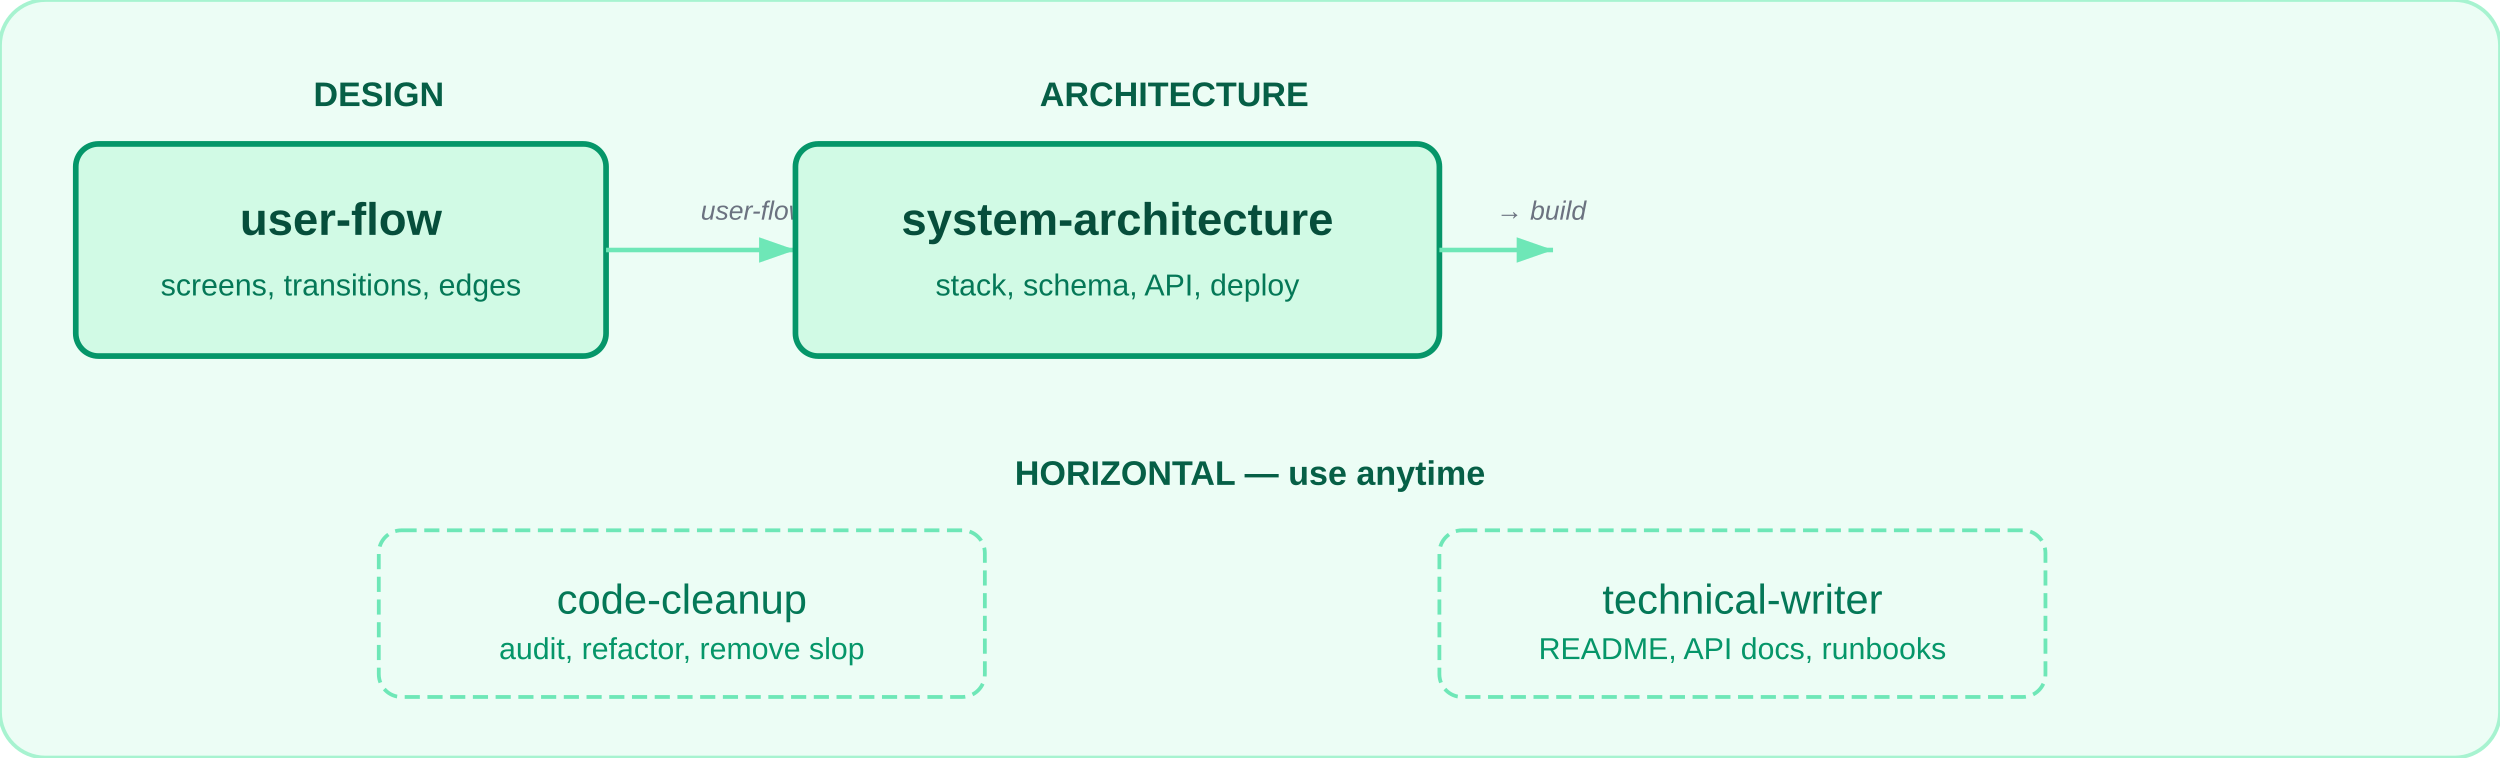
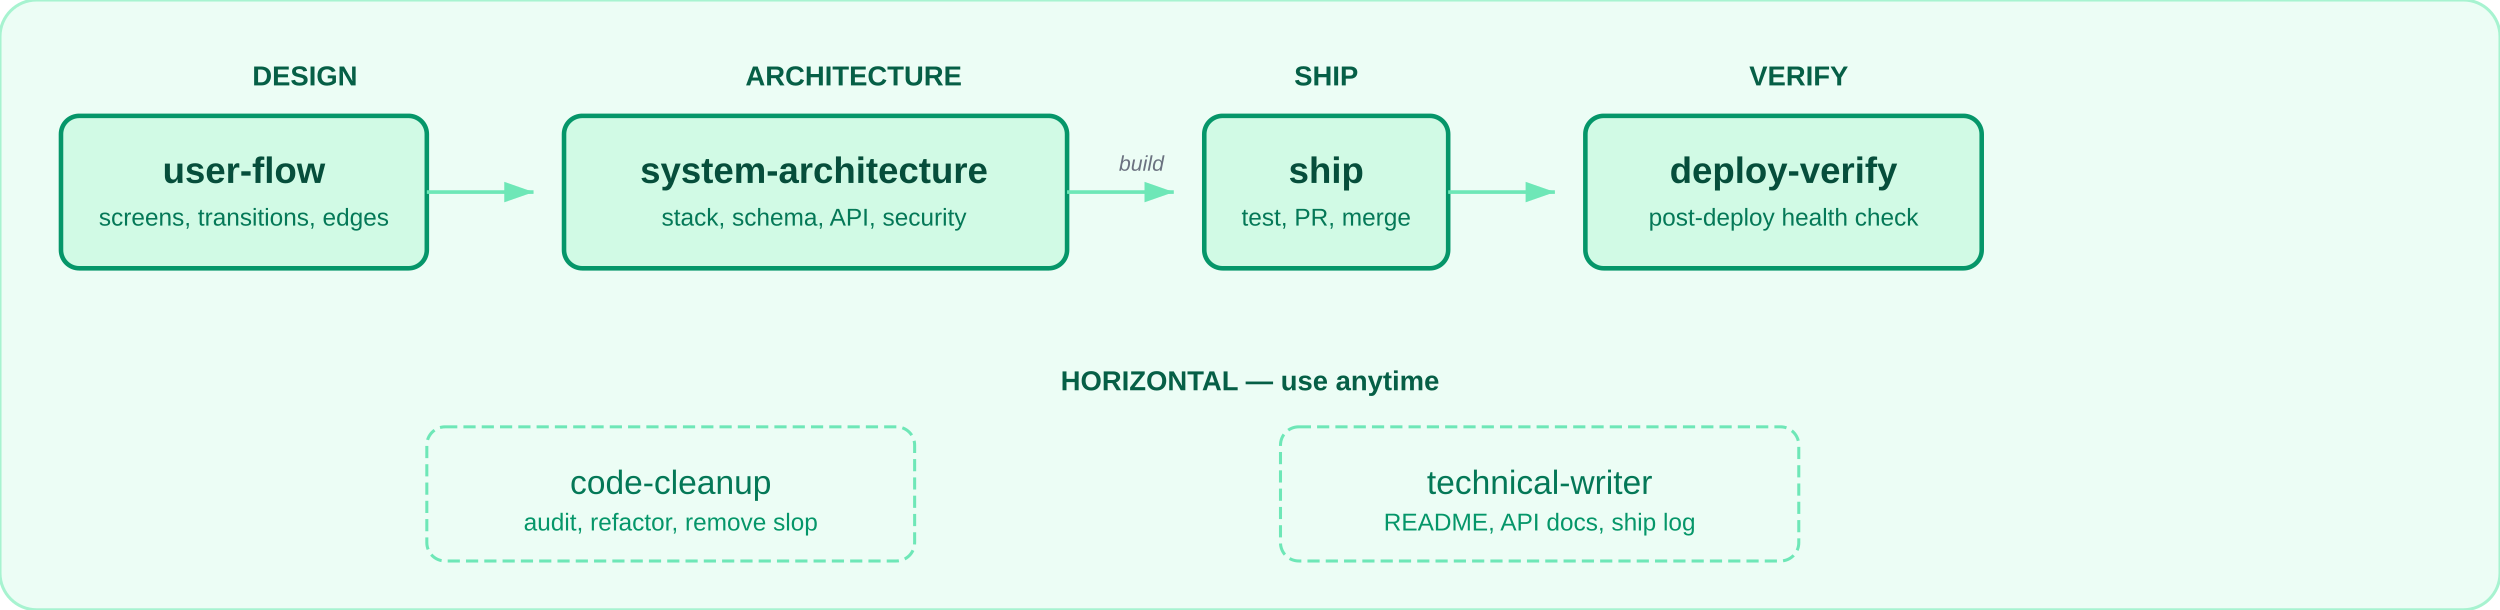
- <svg xmlns="http://www.w3.org/2000/svg" viewBox="0 0 660 200" font-family="Arial, sans-serif">
+ <svg xmlns="http://www.w3.org/2000/svg" viewBox="0 0 820 200" font-family="Arial, sans-serif">
  <defs>
    <marker id="arr" viewBox="0 0 10 7" refX="10" refY="3.5" markerWidth="8" markerHeight="6" orient="auto-start-auto">
      <path d="M 0 0 L 10 3.5 L 0 7 z" fill="#6EE7B7" />
    </marker>
  </defs>
-   <rect x="0" y="0" width="660" height="200" rx="12" fill="#ECFDF5" stroke="#A7F3D0" stroke-width="1" />
+   <rect x="0" y="0" width="820" height="200" rx="12" fill="#ECFDF5" stroke="#A7F3D0" stroke-width="1" />
  <text x="100" y="28" text-anchor="middle" font-size="9" font-weight="600" fill="#065F46">DESIGN</text>
-   <rect x="20" y="38" width="140" height="56" rx="6" fill="#D1FAE5" stroke="#059669" stroke-width="1.5" />
-   <text x="90" y="62" text-anchor="middle" font-size="12" font-weight="600" fill="#064E3B">user-flow</text>
-   <text x="90" y="78" text-anchor="middle" font-size="8" fill="#047857">screens, transitions, edges</text>
-   <path d="M 160 66 L 210 66" stroke="#6EE7B7" stroke-width="1.2" fill="none" marker-end="url(#arr)" />
-   <text x="185" y="58" font-size="7" fill="#6B7280" font-style="italic">user-flow.md</text>
-   <text x="310" y="28" text-anchor="middle" font-size="9" font-weight="600" fill="#065F46">ARCHITECTURE</text>
-   <rect x="210" y="38" width="170" height="56" rx="6" fill="#D1FAE5" stroke="#059669" stroke-width="1.5" />
-   <text x="295" y="62" text-anchor="middle" font-size="12" font-weight="600" fill="#064E3B">system-architecture</text>
-   <text x="295" y="78" text-anchor="middle" font-size="8" fill="#047857">stack, schema, API, deploy</text>
-   <path d="M 380 66 L 410 66" stroke="#6EE7B7" stroke-width="1.2" fill="none" marker-end="url(#arr)" />
-   <text x="395" y="58" font-size="7" fill="#6B7280" font-style="italic">→ build</text>
-   <text x="330" y="128" text-anchor="middle" font-size="9" font-weight="600" fill="#065F46">HORIZONTAL — use anytime</text>
-   <rect x="100" y="140" width="160" height="44" rx="6" fill="#ECFDF5" stroke="#6EE7B7" stroke-width="1" stroke-dasharray="4 2" />
-   <text x="180" y="162" text-anchor="middle" font-size="11" fill="#047857">code-cleanup</text>
-   <text x="180" y="174" text-anchor="middle" font-size="8" fill="#059669">audit, refactor, remove slop</text>
-   <rect x="380" y="140" width="160" height="44" rx="6" fill="#ECFDF5" stroke="#6EE7B7" stroke-width="1" stroke-dasharray="4 2" />
-   <text x="460" y="162" text-anchor="middle" font-size="11" fill="#047857">technical-writer</text>
-   <text x="460" y="174" text-anchor="middle" font-size="8" fill="#059669">README, API docs, runbooks</text>
+   <rect x="20" y="38" width="120" height="50" rx="6" fill="#D1FAE5" stroke="#059669" stroke-width="1.5" />
+   <text x="80" y="60" text-anchor="middle" font-size="12" font-weight="600" fill="#064E3B">user-flow</text>
+   <text x="80" y="74" text-anchor="middle" font-size="8" fill="#047857">screens, transitions, edges</text>
+   <path d="M 140 63 L 175 63" stroke="#6EE7B7" stroke-width="1.2" fill="none" marker-end="url(#arr)" />
+   <text x="280" y="28" text-anchor="middle" font-size="9" font-weight="600" fill="#065F46">ARCHITECTURE</text>
+   <rect x="185" y="38" width="165" height="50" rx="6" fill="#D1FAE5" stroke="#059669" stroke-width="1.5" />
+   <text x="267" y="60" text-anchor="middle" font-size="12" font-weight="600" fill="#064E3B">system-architecture</text>
+   <text x="267" y="74" text-anchor="middle" font-size="8" fill="#047857">stack, schema, API, security</text>
+   <path d="M 350 63 L 385 63" stroke="#6EE7B7" stroke-width="1.2" fill="none" marker-end="url(#arr)" />
+   <text x="367" y="56" font-size="7" fill="#6B7280" font-style="italic">build</text>
+   <text x="435" y="28" text-anchor="middle" font-size="9" font-weight="600" fill="#065F46">SHIP</text>
+   <rect x="395" y="38" width="80" height="50" rx="6" fill="#D1FAE5" stroke="#059669" stroke-width="1.5" />
+   <text x="435" y="60" text-anchor="middle" font-size="12" font-weight="600" fill="#064E3B">ship</text>
+   <text x="435" y="74" text-anchor="middle" font-size="8" fill="#047857">test, PR, merge</text>
+   <path d="M 475 63 L 510 63" stroke="#6EE7B7" stroke-width="1.2" fill="none" marker-end="url(#arr)" />
+   <text x="590" y="28" text-anchor="middle" font-size="9" font-weight="600" fill="#065F46">VERIFY</text>
+   <rect x="520" y="38" width="130" height="50" rx="6" fill="#D1FAE5" stroke="#059669" stroke-width="1.5" />
+   <text x="585" y="60" text-anchor="middle" font-size="12" font-weight="600" fill="#064E3B">deploy-verify</text>
+   <text x="585" y="74" text-anchor="middle" font-size="8" fill="#047857">post-deploy health check</text>
+   <text x="410" y="128" text-anchor="middle" font-size="9" font-weight="600" fill="#065F46">HORIZONTAL — use anytime</text>
+   <rect x="140" y="140" width="160" height="44" rx="6" fill="#ECFDF5" stroke="#6EE7B7" stroke-width="1" stroke-dasharray="4 2" />
+   <text x="220" y="162" text-anchor="middle" font-size="11" fill="#047857">code-cleanup</text>
+   <text x="220" y="174" text-anchor="middle" font-size="8" fill="#059669">audit, refactor, remove slop</text>
+   <rect x="420" y="140" width="170" height="44" rx="6" fill="#ECFDF5" stroke="#6EE7B7" stroke-width="1" stroke-dasharray="4 2" />
+   <text x="505" y="162" text-anchor="middle" font-size="11" fill="#047857">technical-writer</text>
+   <text x="505" y="174" text-anchor="middle" font-size="8" fill="#059669">README, API docs, ship log</text>
</svg>
